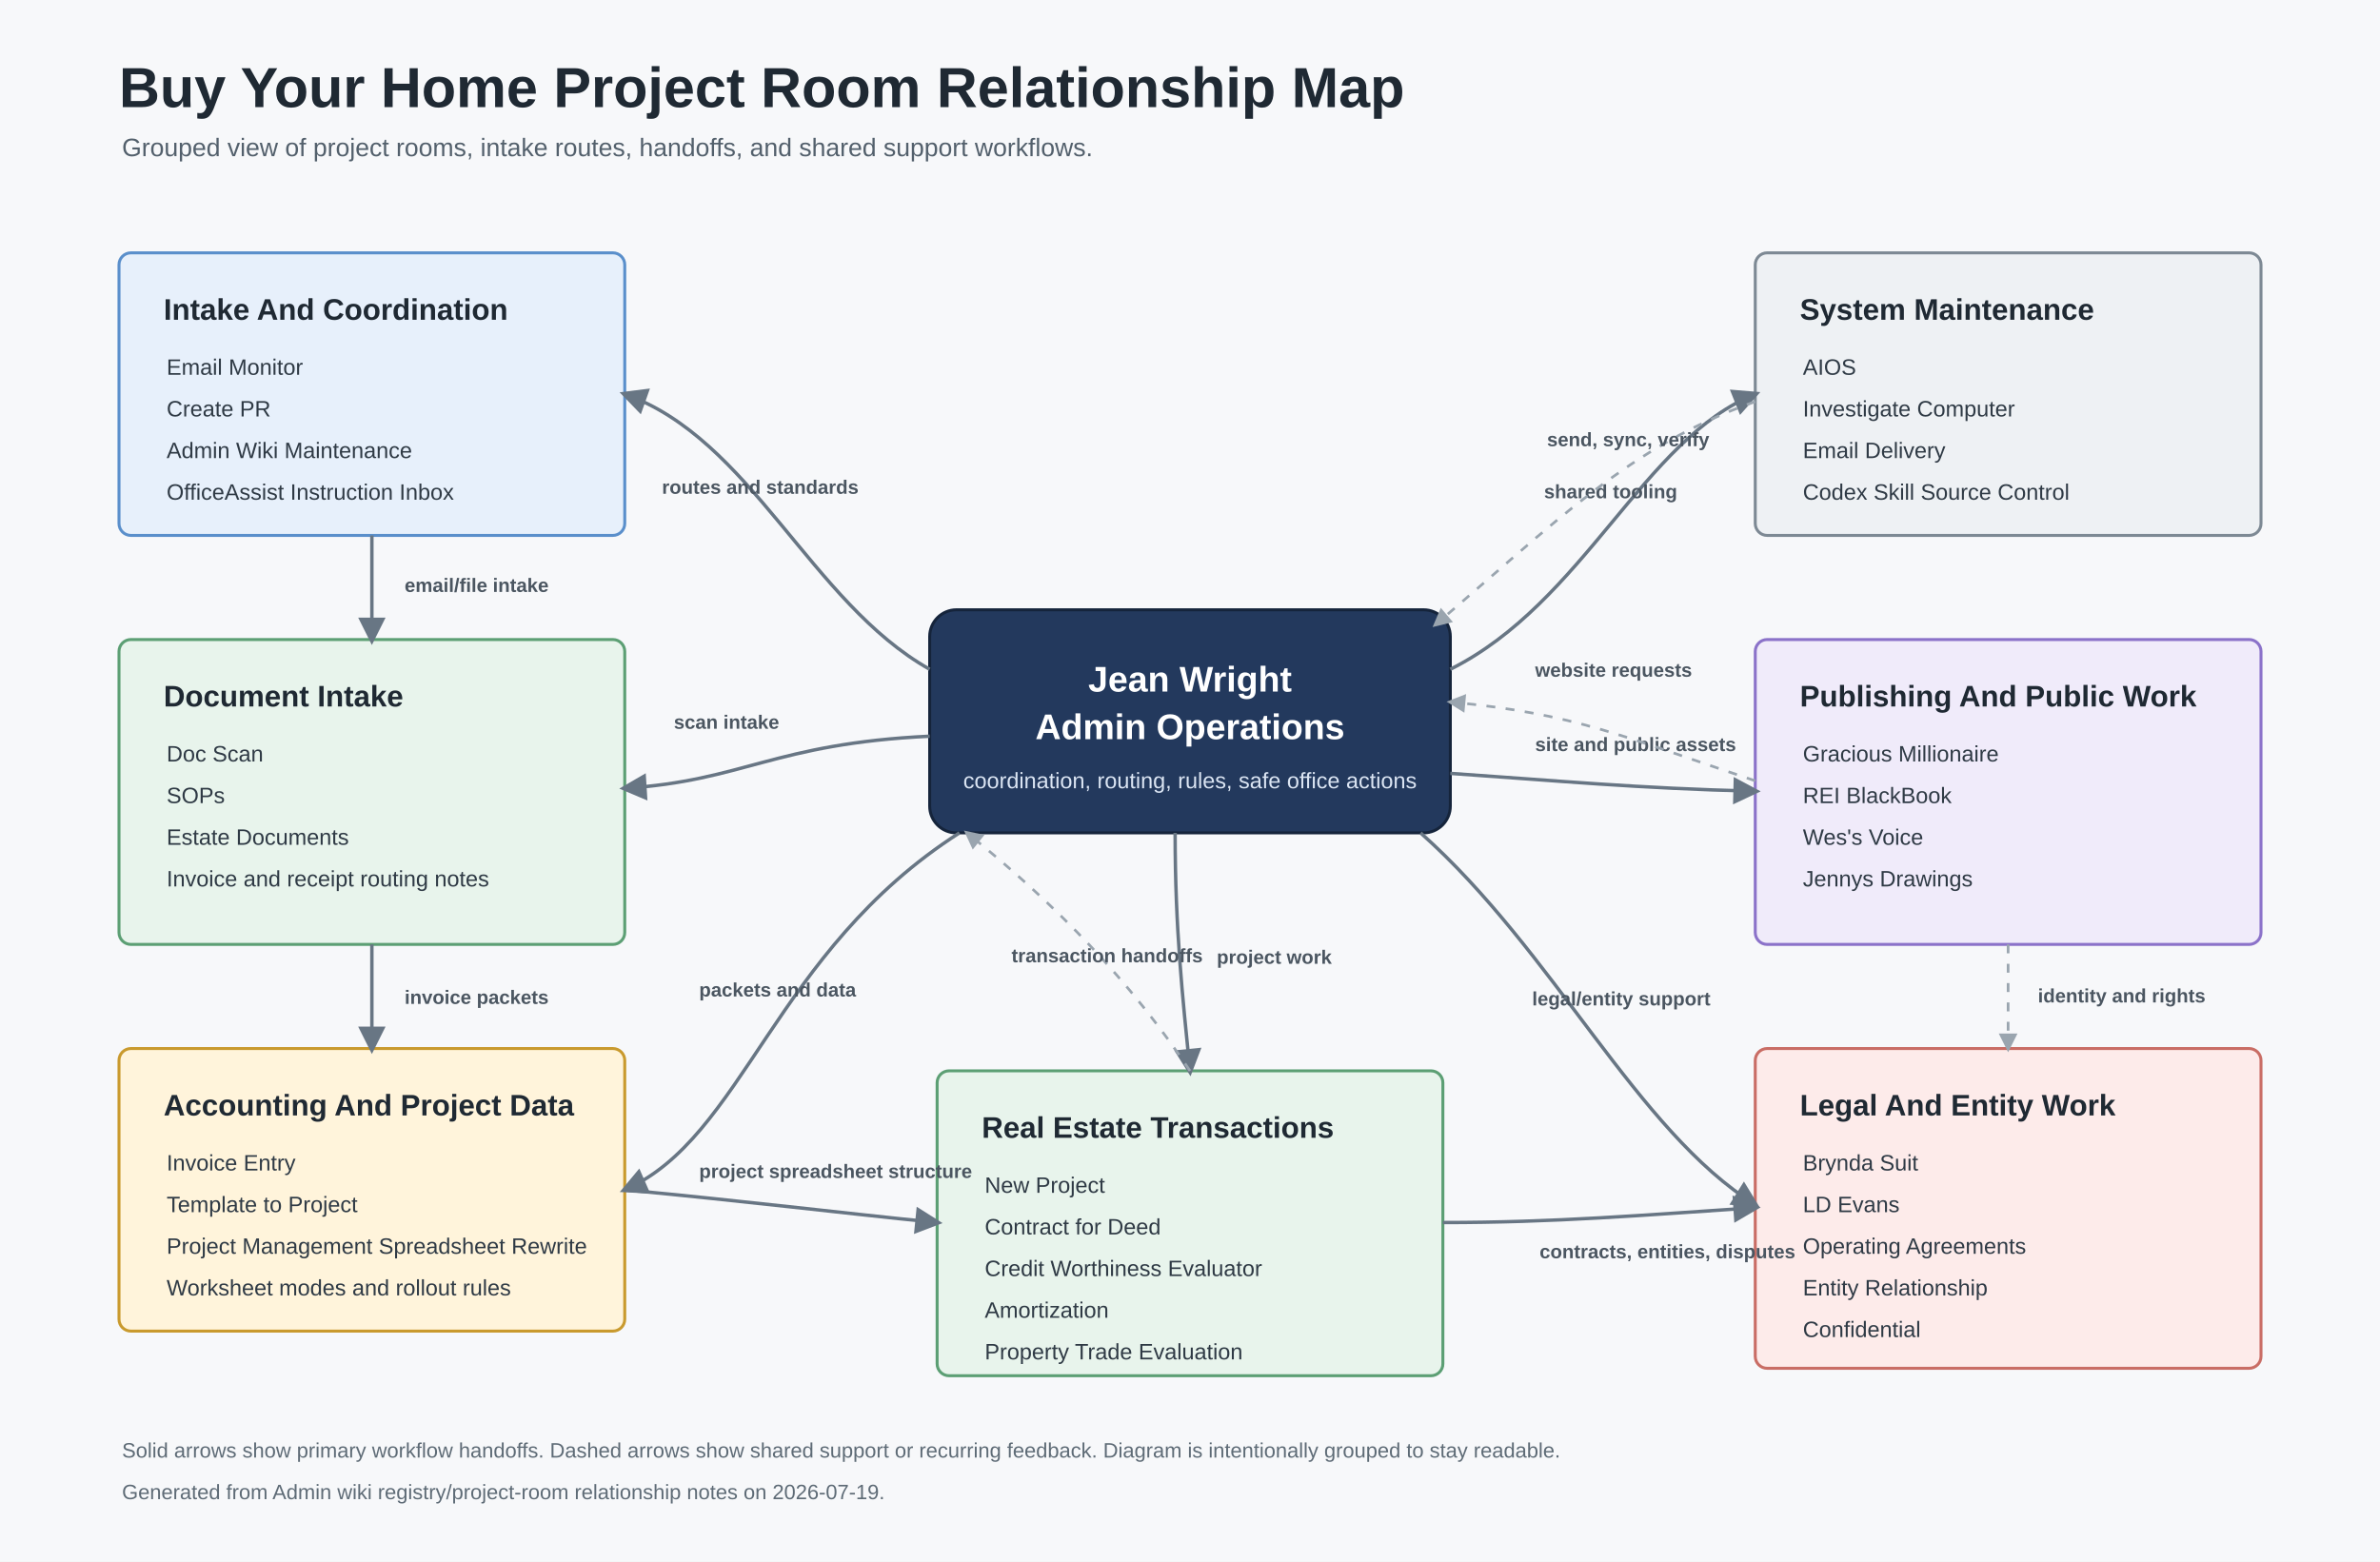
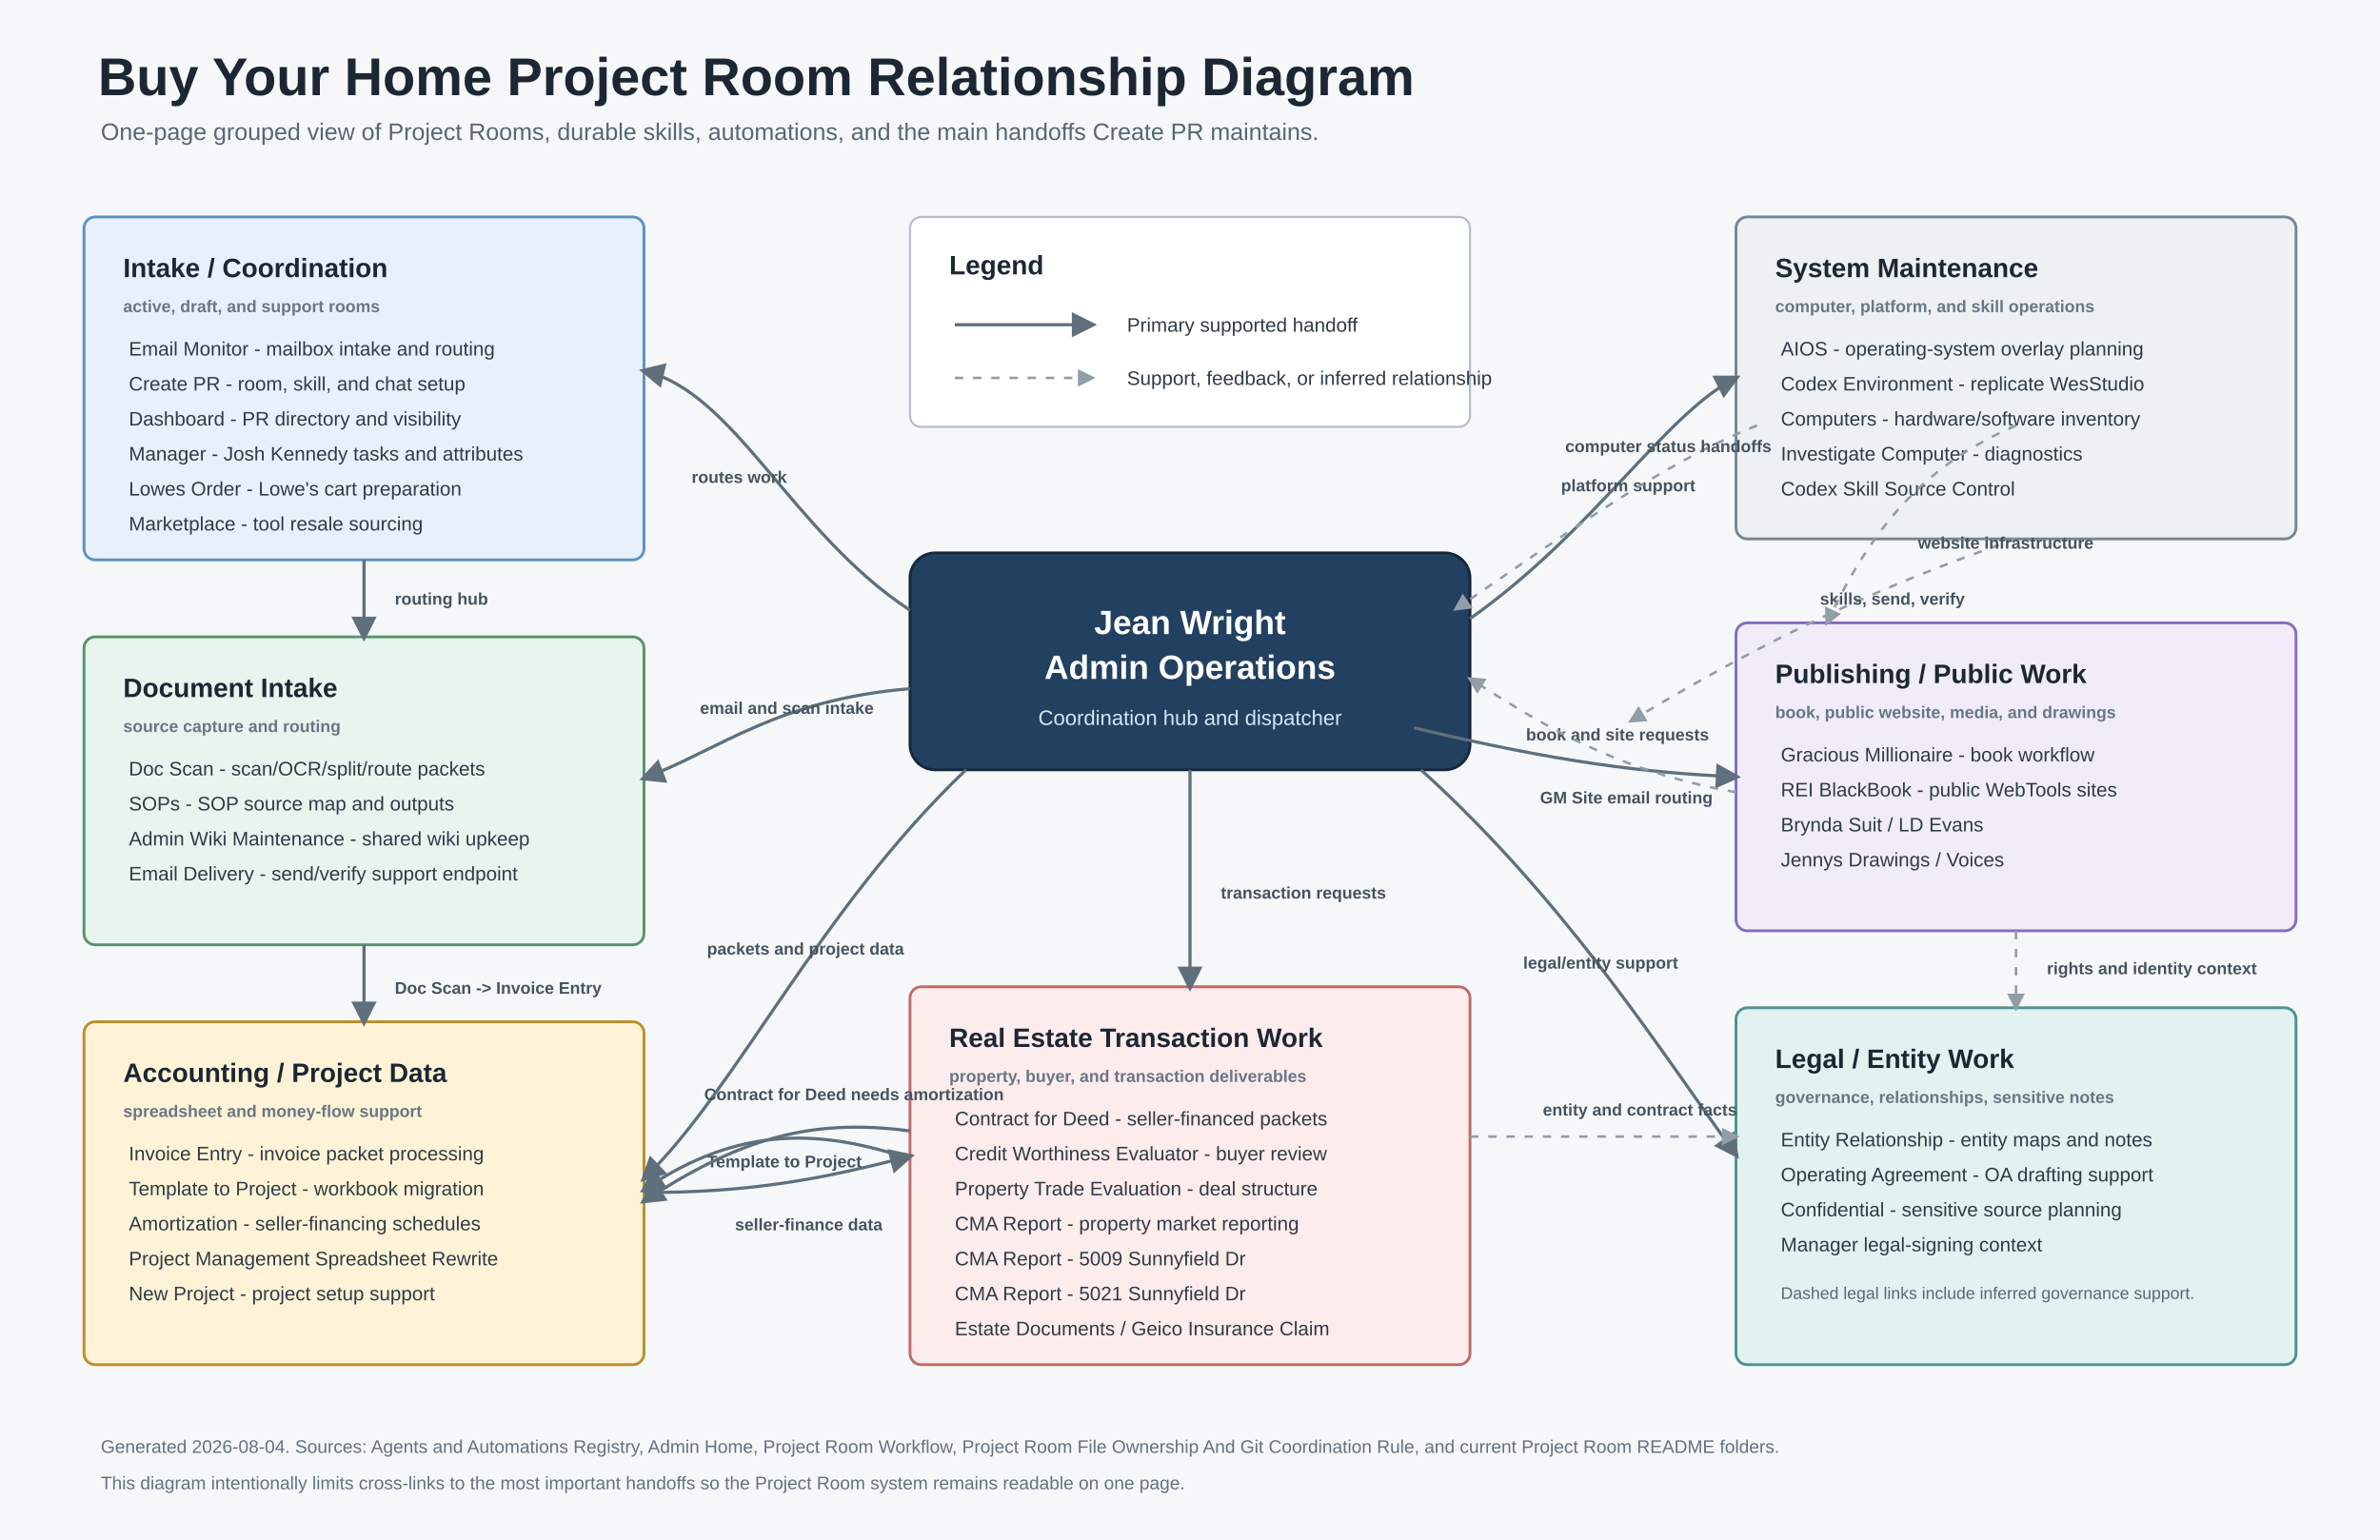
- <svg xmlns="http://www.w3.org/2000/svg" width="1600" height="1050" viewBox="0 0 1600 1050" role="img" aria-labelledby="title desc">
+ <svg xmlns="http://www.w3.org/2000/svg" width="1700" height="1100" viewBox="0 0 1700 1100" role="img" aria-labelledby="title desc">
  <defs>
    <style>
-       .bg { fill: #f7f8fa; }
-       .title { font: 700 38px Arial, sans-serif; fill: #1f2933; }
-       .subtitle { font: 400 17px Arial, sans-serif; fill: #53606c; }
-       .hub { fill: #23395d; stroke: #15243b; stroke-width: 2; }
+       .bg { fill: #f6f7f9; }
+       .title { font: 700 38px Arial, sans-serif; fill: #1d2733; }
+       .subtitle { font: 400 17px Arial, sans-serif; fill: #586675; }
+       .hub { fill: #22405f; stroke: #13283d; stroke-width: 2; }
      .hubText { font: 700 24px Arial, sans-serif; fill: #ffffff; }
-       .hubSub { font: 400 15px Arial, sans-serif; fill: #dbe5f3; }
-       .groupTitle { font: 700 20px Arial, sans-serif; fill: #1f2933; }
-       .item { font: 400 15px Arial, sans-serif; fill: #2f3a45; }
-       .note { font: 400 14px Arial, sans-serif; fill: #5e6b76; }
+       .hubSub { font: 400 15px Arial, sans-serif; fill: #d7e5f3; }
      .box { stroke-width: 2; rx: 8; ry: 8; }
-       .boxBlue { fill: #e7f0fb; stroke: #5a8fcb; }
-       .boxGreen { fill: #e8f4ec; stroke: #5c9f74; }
-       .boxGold { fill: #fff4db; stroke: #c99a2e; }
-       .boxRed { fill: #fdebea; stroke: #c96d65; }
-       .boxPurple { fill: #f0ebfa; stroke: #8b72c9; }
-       .boxGray { fill: #eef1f4; stroke: #7d8994; }
-       .arrow { fill: none; stroke: #687684; stroke-width: 2.3; marker-end: url(#arrowhead); }
-       .arrowSoft { fill: none; stroke: #9aa5af; stroke-width: 1.8; stroke-dasharray: 6 7; marker-end: url(#arrowheadSoft); }
-       .label { font: 600 13px Arial, sans-serif; fill: #4b5661; }
+       .boxBlue { fill: #e8f1fb; stroke: #5e91c5; }
+       .boxGreen { fill: #e8f4ee; stroke: #57936e; }
+       .boxGold { fill: #fff3d7; stroke: #bf8d28; }
+       .boxRose { fill: #fdecec; stroke: #be6b67; }
+       .boxTeal { fill: #e2f2f1; stroke: #4f918d; }
+       .boxViolet { fill: #f0ecfa; stroke: #836dc0; }
+       .boxGray { fill: #edf1f4; stroke: #788692; }
+       .groupTitle { font: 700 19px Arial, sans-serif; fill: #1d2733; }
+       .status { font: 600 12px Arial, sans-serif; fill: #697684; }
+       .item { font: 400 14px Arial, sans-serif; fill: #2f3b46; }
+       .small { font: 400 12px Arial, sans-serif; fill: #596775; }
+       .edge { fill: none; stroke: #5f6f7c; stroke-width: 2.25; marker-end: url(#arrow); }
+       .edgeSoft { fill: none; stroke: #929da8; stroke-width: 1.8; stroke-dasharray: 6 7; marker-end: url(#arrowSoft); }
+       .edgeLabel { font: 600 12px Arial, sans-serif; fill: #46535f; }
+       .footer { font: 400 13px Arial, sans-serif; fill: #637180; }
    </style>
-     <marker id="arrowhead" viewBox="0 0 10 10" refX="8" refY="5" markerWidth="8" markerHeight="8" orient="auto-start-reverse">
-       <path d="M 0 0 L 10 5 L 0 10 z" fill="#687684" />
+     <marker id="arrow" viewBox="0 0 10 10" refX="8" refY="5" markerWidth="8" markerHeight="8" orient="auto-start-reverse">
+       <path d="M 0 0 L 10 5 L 0 10 z" fill="#5f6f7c" />
    </marker>
-     <marker id="arrowheadSoft" viewBox="0 0 10 10" refX="8" refY="5" markerWidth="7" markerHeight="7" orient="auto-start-reverse">
-       <path d="M 0 0 L 10 5 L 0 10 z" fill="#9aa5af" />
+     <marker id="arrowSoft" viewBox="0 0 10 10" refX="8" refY="5" markerWidth="7" markerHeight="7" orient="auto-start-reverse">
+       <path d="M 0 0 L 10 5 L 0 10 z" fill="#929da8" />
    </marker>
  </defs>
-   <rect class="bg" x="0" y="0" width="1600" height="1050" />
-   <text class="title" x="80" y="72">Buy Your Home Project Room Relationship Map</text>
-   <text class="subtitle" x="82" y="105">Grouped view of project rooms, intake routes, handoffs, and shared support workflows.</text>
-   <rect class="hub" x="625" y="410" width="350" height="150" rx="18" ry="18" />
-   <text class="hubText" x="800" y="465" text-anchor="middle">Jean Wright</text>
-   <text class="hubText" x="800" y="497" text-anchor="middle">Admin Operations</text>
-   <text class="hubSub" x="800" y="530" text-anchor="middle">coordination, routing, rules, safe office actions</text>
-   <rect class="box boxBlue" x="80" y="170" width="340" height="190" />
-   <text class="groupTitle" x="110" y="215">Intake And Coordination</text>
-   <text class="item" x="112" y="252">Email Monitor</text>
-   <text class="item" x="112" y="280">Create PR</text>
-   <text class="item" x="112" y="308">Admin Wiki Maintenance</text>
-   <text class="item" x="112" y="336">OfficeAssist Instruction Inbox</text>
-   <rect class="box boxGreen" x="80" y="430" width="340" height="205" />
-   <text class="groupTitle" x="110" y="475">Document Intake</text>
-   <text class="item" x="112" y="512">Doc Scan</text>
-   <text class="item" x="112" y="540">SOPs</text>
-   <text class="item" x="112" y="568">Estate Documents</text>
-   <text class="item" x="112" y="596">Invoice and receipt routing notes</text>
-   <rect class="box boxGold" x="80" y="705" width="340" height="190" />
-   <text class="groupTitle" x="110" y="750">Accounting And Project Data</text>
-   <text class="item" x="112" y="787">Invoice Entry</text>
-   <text class="item" x="112" y="815">Template to Project</text>
-   <text class="item" x="112" y="843">Project Management Spreadsheet Rewrite</text>
-   <text class="item" x="112" y="871">Worksheet modes and rollout rules</text>
-   <rect class="box boxGreen" x="630" y="720" width="340" height="205" />
-   <text class="groupTitle" x="660" y="765">Real Estate Transactions</text>
-   <text class="item" x="662" y="802">New Project</text>
-   <text class="item" x="662" y="830">Contract for Deed</text>
-   <text class="item" x="662" y="858">Credit Worthiness Evaluator</text>
-   <text class="item" x="662" y="886">Amortization</text>
-   <text class="item" x="662" y="914">Property Trade Evaluation</text>
-   <rect class="box boxRed" x="1180" y="705" width="340" height="215" />
-   <text class="groupTitle" x="1210" y="750">Legal And Entity Work</text>
-   <text class="item" x="1212" y="787">Brynda Suit</text>
-   <text class="item" x="1212" y="815">LD Evans</text>
-   <text class="item" x="1212" y="843">Operating Agreements</text>
-   <text class="item" x="1212" y="871">Entity Relationship</text>
-   <text class="item" x="1212" y="899">Confidential</text>
-   <rect class="box boxPurple" x="1180" y="430" width="340" height="205" />
-   <text class="groupTitle" x="1210" y="475">Publishing And Public Work</text>
-   <text class="item" x="1212" y="512">Gracious Millionaire</text>
-   <text class="item" x="1212" y="540">REI BlackBook</text>
-   <text class="item" x="1212" y="568">Wes's Voice</text>
-   <text class="item" x="1212" y="596">Jennys Drawings</text>
-   <rect class="box boxGray" x="1180" y="170" width="340" height="190" />
-   <text class="groupTitle" x="1210" y="215">System Maintenance</text>
-   <text class="item" x="1212" y="252">AIOS</text>
-   <text class="item" x="1212" y="280">Investigate Computer</text>
-   <text class="item" x="1212" y="308">Email Delivery</text>
-   <text class="item" x="1212" y="336">Codex Skill Source Control</text>
-   <path class="arrow" d="M 625 450 C 545 405, 505 295, 420 265" />
-   <text class="label" x="445" y="332">routes and standards</text>
-   <path class="arrow" d="M 625 495 C 520 500, 500 525, 420 530" />
-   <text class="label" x="453" y="490">scan intake</text>
-   <path class="arrow" d="M 645 560 C 520 640, 500 765, 420 800" />
-   <text class="label" x="470" y="670">packets and data</text>
-   <path class="arrow" d="M 790 560 C 790 625, 795 670, 800 720" />
-   <text class="label" x="818" y="648">project work</text>
-   <path class="arrow" d="M 975 520 C 1048 525, 1100 530, 1180 532" />
-   <text class="label" x="1032" y="505">site and public assets</text>
-   <path class="arrow" d="M 955 560 C 1045 640, 1100 760, 1180 810" />
-   <text class="label" x="1030" y="676">legal/entity support</text>
-   <path class="arrow" d="M 975 450 C 1065 405, 1105 295, 1180 265" />
-   <text class="label" x="1038" y="335">shared tooling</text>
-   <path class="arrow" d="M 250 360 C 250 392, 250 400, 250 430" />
-   <text class="label" x="272" y="398">email/file intake</text>
-   <path class="arrow" d="M 250 635 C 250 665, 250 678, 250 705" />
-   <text class="label" x="272" y="675">invoice packets</text>
-   <path class="arrow" d="M 420 800 C 505 808, 560 815, 630 822" />
-   <text class="label" x="470" y="792">project spreadsheet structure</text>
-   <path class="arrow" d="M 970 822 C 1045 822, 1105 817, 1180 812" />
-   <text class="label" x="1035" y="846">contracts, entities, disputes</text>
-   <path class="arrowSoft" d="M 1350 635 C 1350 660, 1350 680, 1350 705" />
-   <text class="label" x="1370" y="674">identity and rights</text>
-   <path class="arrowSoft" d="M 1180 525 C 1090 495, 1060 480, 975 472" />
-   <text class="label" x="1032" y="455">website requests</text>
-   <path class="arrowSoft" d="M 1180 270 C 1095 300, 1045 352, 965 420" />
-   <text class="label" x="1040" y="300">send, sync, verify</text>
-   <path class="arrowSoft" d="M 800 720 C 760 660, 710 608, 650 560" />
-   <text class="label" x="680" y="647">transaction handoffs</text>
-   <text class="note" x="82" y="980">Solid arrows show primary workflow handoffs. Dashed arrows show shared support or recurring feedback. Diagram is intentionally grouped to stay readable.</text>
-   <text class="note" x="82" y="1008">Generated from Admin wiki registry/project-room relationship notes on 2026-07-19.</text>
+   <rect class="bg" x="0" y="0" width="1700" height="1100" />
+   <text class="title" x="70" y="68">Buy Your Home Project Room Relationship Diagram</text>
+   <text class="subtitle" x="72" y="100">One-page grouped view of Project Rooms, durable skills, automations, and the main handoffs Create PR maintains.</text>
+   <rect class="hub" x="650" y="395" width="400" height="155" rx="18" ry="18" />
+   <text class="hubText" x="850" y="453" text-anchor="middle">Jean Wright</text>
+   <text class="hubText" x="850" y="485" text-anchor="middle">Admin Operations</text>
+   <text class="hubSub" x="850" y="518" text-anchor="middle">Coordination hub and dispatcher</text>
+   <rect class="box boxBlue" x="60" y="155" width="400" height="245" />
+   <text class="groupTitle" x="88" y="198">Intake / Coordination</text>
+   <text class="status" x="88" y="223">active, draft, and support rooms</text>
+   <text class="item" x="92" y="254">Email Monitor - mailbox intake and routing</text>
+   <text class="item" x="92" y="279">Create PR - room, skill, and chat setup</text>
+   <text class="item" x="92" y="304">Dashboard - PR directory and visibility</text>
+   <text class="item" x="92" y="329">Manager - Josh Kennedy tasks and attributes</text>
+   <text class="item" x="92" y="354">Lowes Order - Lowe's cart preparation</text>
+   <text class="item" x="92" y="379">Marketplace - tool resale sourcing</text>
+   <rect class="box boxGreen" x="60" y="455" width="400" height="220" />
+   <text class="groupTitle" x="88" y="498">Document Intake</text>
+   <text class="status" x="88" y="523">source capture and routing</text>
+   <text class="item" x="92" y="554">Doc Scan - scan/OCR/split/route packets</text>
+   <text class="item" x="92" y="579">SOPs - SOP source map and outputs</text>
+   <text class="item" x="92" y="604">Admin Wiki Maintenance - shared wiki upkeep</text>
+   <text class="item" x="92" y="629">Email Delivery - send/verify support endpoint</text>
+   <rect class="box boxGold" x="60" y="730" width="400" height="245" />
+   <text class="groupTitle" x="88" y="773">Accounting / Project Data</text>
+   <text class="status" x="88" y="798">spreadsheet and money-flow support</text>
+   <text class="item" x="92" y="829">Invoice Entry - invoice packet processing</text>
+   <text class="item" x="92" y="854">Template to Project - workbook migration</text>
+   <text class="item" x="92" y="879">Amortization - seller-financing schedules</text>
+   <text class="item" x="92" y="904">Project Management Spreadsheet Rewrite</text>
+   <text class="item" x="92" y="929">New Project - project setup support</text>
+   <rect class="box boxRose" x="650" y="705" width="400" height="270" />
+   <text class="groupTitle" x="678" y="748">Real Estate Transaction Work</text>
+   <text class="status" x="678" y="773">property, buyer, and transaction deliverables</text>
+   <text class="item" x="682" y="804">Contract for Deed - seller-financed packets</text>
+   <text class="item" x="682" y="829">Credit Worthiness Evaluator - buyer review</text>
+   <text class="item" x="682" y="854">Property Trade Evaluation - deal structure</text>
+   <text class="item" x="682" y="879">CMA Report - property market reporting</text>
+   <text class="item" x="682" y="904">CMA Report - 5009 Sunnyfield Dr</text>
+   <text class="item" x="682" y="929">CMA Report - 5021 Sunnyfield Dr</text>
+   <text class="item" x="682" y="954">Estate Documents / Geico Insurance Claim</text>
+   <rect class="box boxTeal" x="1240" y="720" width="400" height="255" />
+   <text class="groupTitle" x="1268" y="763">Legal / Entity Work</text>
+   <text class="status" x="1268" y="788">governance, relationships, sensitive notes</text>
+   <text class="item" x="1272" y="819">Entity Relationship - entity maps and notes</text>
+   <text class="item" x="1272" y="844">Operating Agreement - OA drafting support</text>
+   <text class="item" x="1272" y="869">Confidential - sensitive source planning</text>
+   <text class="item" x="1272" y="894">Manager legal-signing context</text>
+   <text class="small" x="1272" y="928">Dashed legal links include inferred governance support.</text>
+   <rect class="box boxViolet" x="1240" y="445" width="400" height="220" />
+   <text class="groupTitle" x="1268" y="488">Publishing / Public Work</text>
+   <text class="status" x="1268" y="513">book, public website, media, and drawings</text>
+   <text class="item" x="1272" y="544">Gracious Millionaire - book workflow</text>
+   <text class="item" x="1272" y="569">REI BlackBook - public WebTools sites</text>
+   <text class="item" x="1272" y="594">Brynda Suit / LD Evans</text>
+   <text class="item" x="1272" y="619">Jennys Drawings / Voices</text>
+   <rect class="box boxGray" x="1240" y="155" width="400" height="230" />
+   <text class="groupTitle" x="1268" y="198">System Maintenance</text>
+   <text class="status" x="1268" y="223">computer, platform, and skill operations</text>
+   <text class="item" x="1272" y="254">AIOS - operating-system overlay planning</text>
+   <text class="item" x="1272" y="279">Codex Environment - replicate WesStudio</text>
+   <text class="item" x="1272" y="304">Computers - hardware/software inventory</text>
+   <text class="item" x="1272" y="329">Investigate Computer - diagnostics</text>
+   <text class="item" x="1272" y="354">Codex Skill Source Control</text>
+   <path class="edge" d="M 650 436 C 565 380, 525 280, 460 265" />
+   <text class="edgeLabel" x="494" y="345">routes work</text>
+   <path class="edge" d="M 650 492 C 555 500, 515 535, 460 556" />
+   <text class="edgeLabel" x="500" y="510">email and scan intake</text>
+   <path class="edge" d="M 690 550 C 585 650, 525 780, 460 842" />
+   <text class="edgeLabel" x="505" y="682">packets and project data</text>
+   <path class="edge" d="M 850 550 C 850 620, 850 660, 850 705" />
+   <text class="edgeLabel" x="872" y="642">transaction requests</text>
+   <path class="edge" d="M 1010 520 C 1115 545, 1175 552, 1240 555" />
+   <text class="edgeLabel" x="1090" y="529">book and site requests</text>
+   <path class="edge" d="M 1015 550 C 1120 645, 1188 754, 1240 825" />
+   <text class="edgeLabel" x="1088" y="692">legal/entity support</text>
+   <path class="edge" d="M 1050 442 C 1138 380, 1190 295, 1240 270" />
+   <text class="edgeLabel" x="1115" y="351">platform support</text>
+   <path class="edge" d="M 260 400 C 260 426, 260 430, 260 455" />
+   <text class="edgeLabel" x="282" y="432">routing hub</text>
+   <path class="edge" d="M 260 675 C 260 698, 260 708, 260 730" />
+   <text class="edgeLabel" x="282" y="710">Doc Scan -&gt; Invoice Entry</text>
+   <path class="edge" d="M 460 852 C 535 852, 585 843, 650 826" />
+   <text class="edgeLabel" x="505" y="834">Template to Project</text>
+   <path class="edge" d="M 650 808 C 575 798, 525 816, 460 858" />
+   <text class="edgeLabel" x="503" y="786">Contract for Deed needs amortization</text>
+   <path class="edge" d="M 650 828 C 590 808, 530 802, 460 850" />
+   <text class="edgeLabel" x="525" y="879">seller-finance data</text>
+   <path class="edgeSoft" d="M 1050 812 C 1125 812, 1178 812, 1240 812" />
+   <text class="edgeLabel" x="1102" y="797">entity and contract facts</text>
+   <path class="edgeSoft" d="M 1440 665 C 1440 690, 1440 700, 1440 720" />
+   <text class="edgeLabel" x="1462" y="696">rights and identity context</text>
+   <path class="edgeSoft" d="M 1240 566 C 1150 550, 1098 515, 1050 485" />
+   <text class="edgeLabel" x="1100" y="574">GM Site email routing</text>
+   <path class="edgeSoft" d="M 1440 385 C 1340 420, 1265 455, 1165 515" />
+   <text class="edgeLabel" x="1300" y="432">skills, send, verify</text>
+   <path class="edgeSoft" d="M 1440 304 C 1380 330, 1340 370, 1305 445" />
+   <text class="edgeLabel" x="1370" y="392">website infrastructure</text>
+   <path class="edgeSoft" d="M 1255 304 C 1185 332, 1115 384, 1040 435" />
+   <text class="edgeLabel" x="1118" y="323">computer status handoffs</text>
+   <rect x="650" y="155" width="400" height="150" rx="8" ry="8" fill="#ffffff" stroke="#b5bec7" stroke-width="1.5" />
+   <text class="groupTitle" x="678" y="196">Legend</text>
+   <path class="edge" d="M 682 232 L 780 232" />
+   <text class="item" x="805" y="237">Primary supported handoff</text>
+   <path class="edgeSoft" d="M 682 270 L 780 270" />
+   <text class="item" x="805" y="275">Support, feedback, or inferred relationship</text>
+   <text class="footer" x="72" y="1038">Generated 2026-08-04. Sources: Agents and Automations Registry, Admin Home, Project Room Workflow, Project Room File Ownership And Git Coordination Rule, and current Project Room README folders.</text>
+   <text class="footer" x="72" y="1064">This diagram intentionally limits cross-links to the most important handoffs so the Project Room system remains readable on one page.</text>
</svg>
